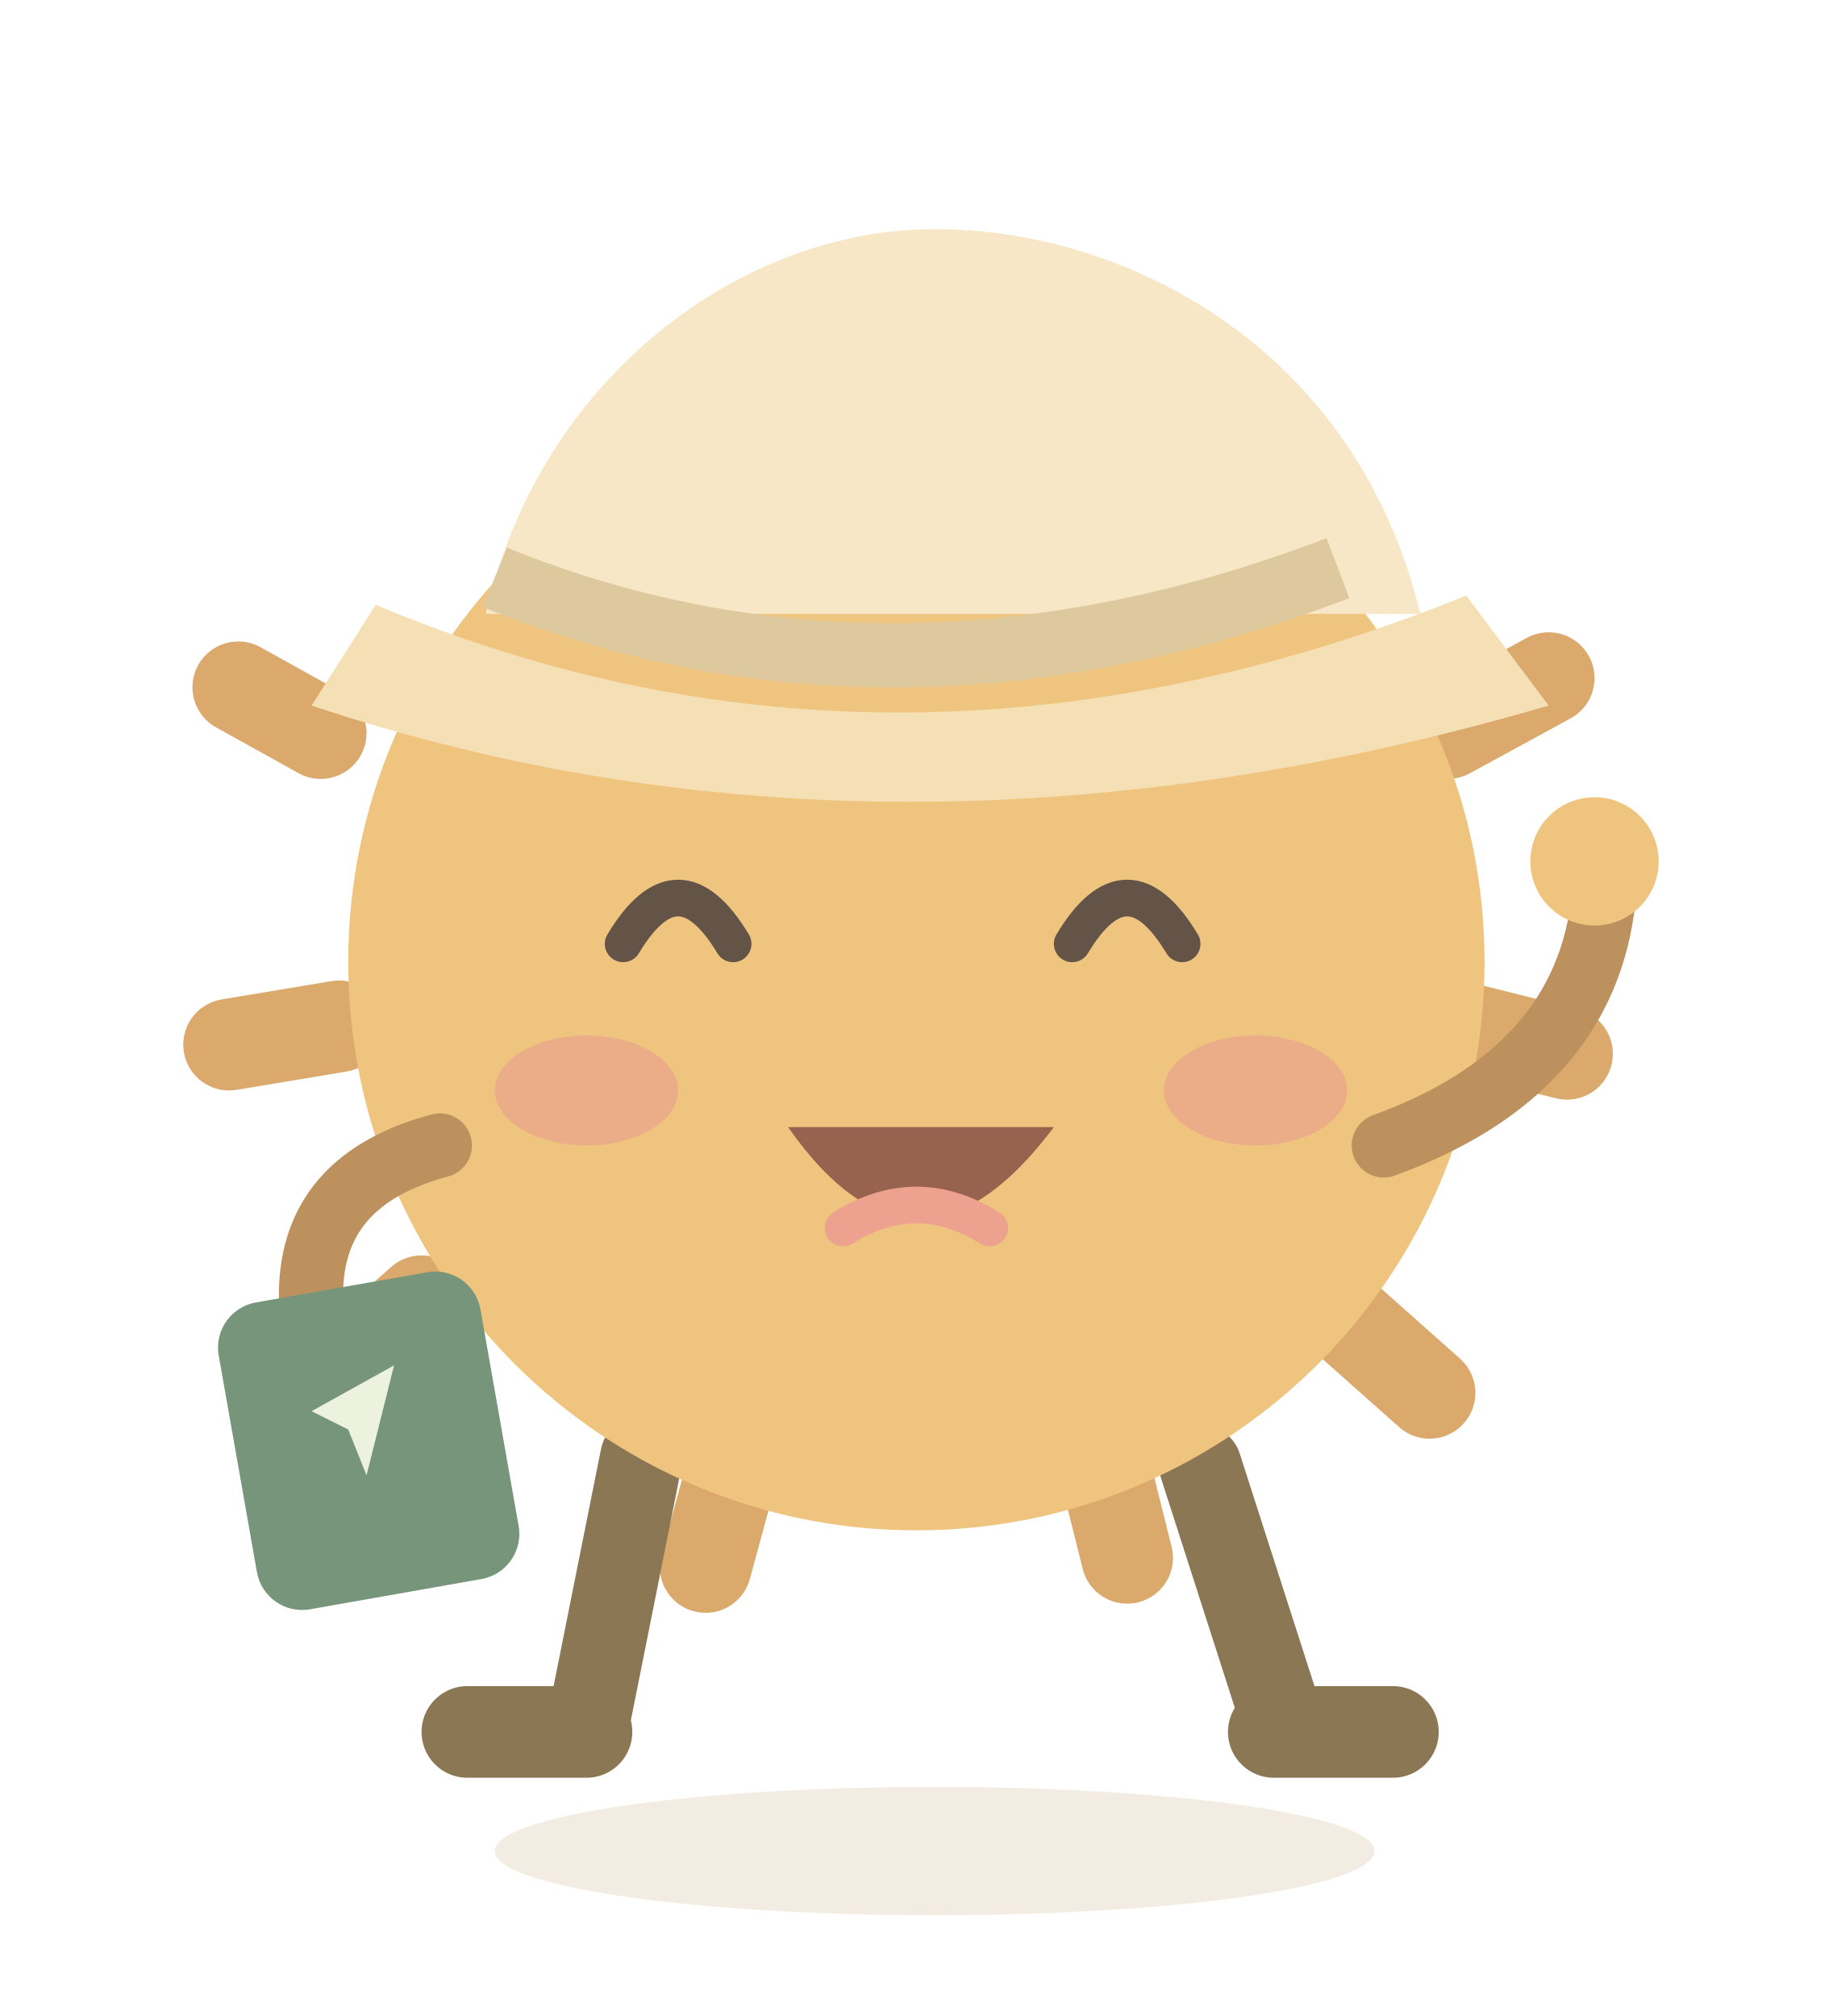
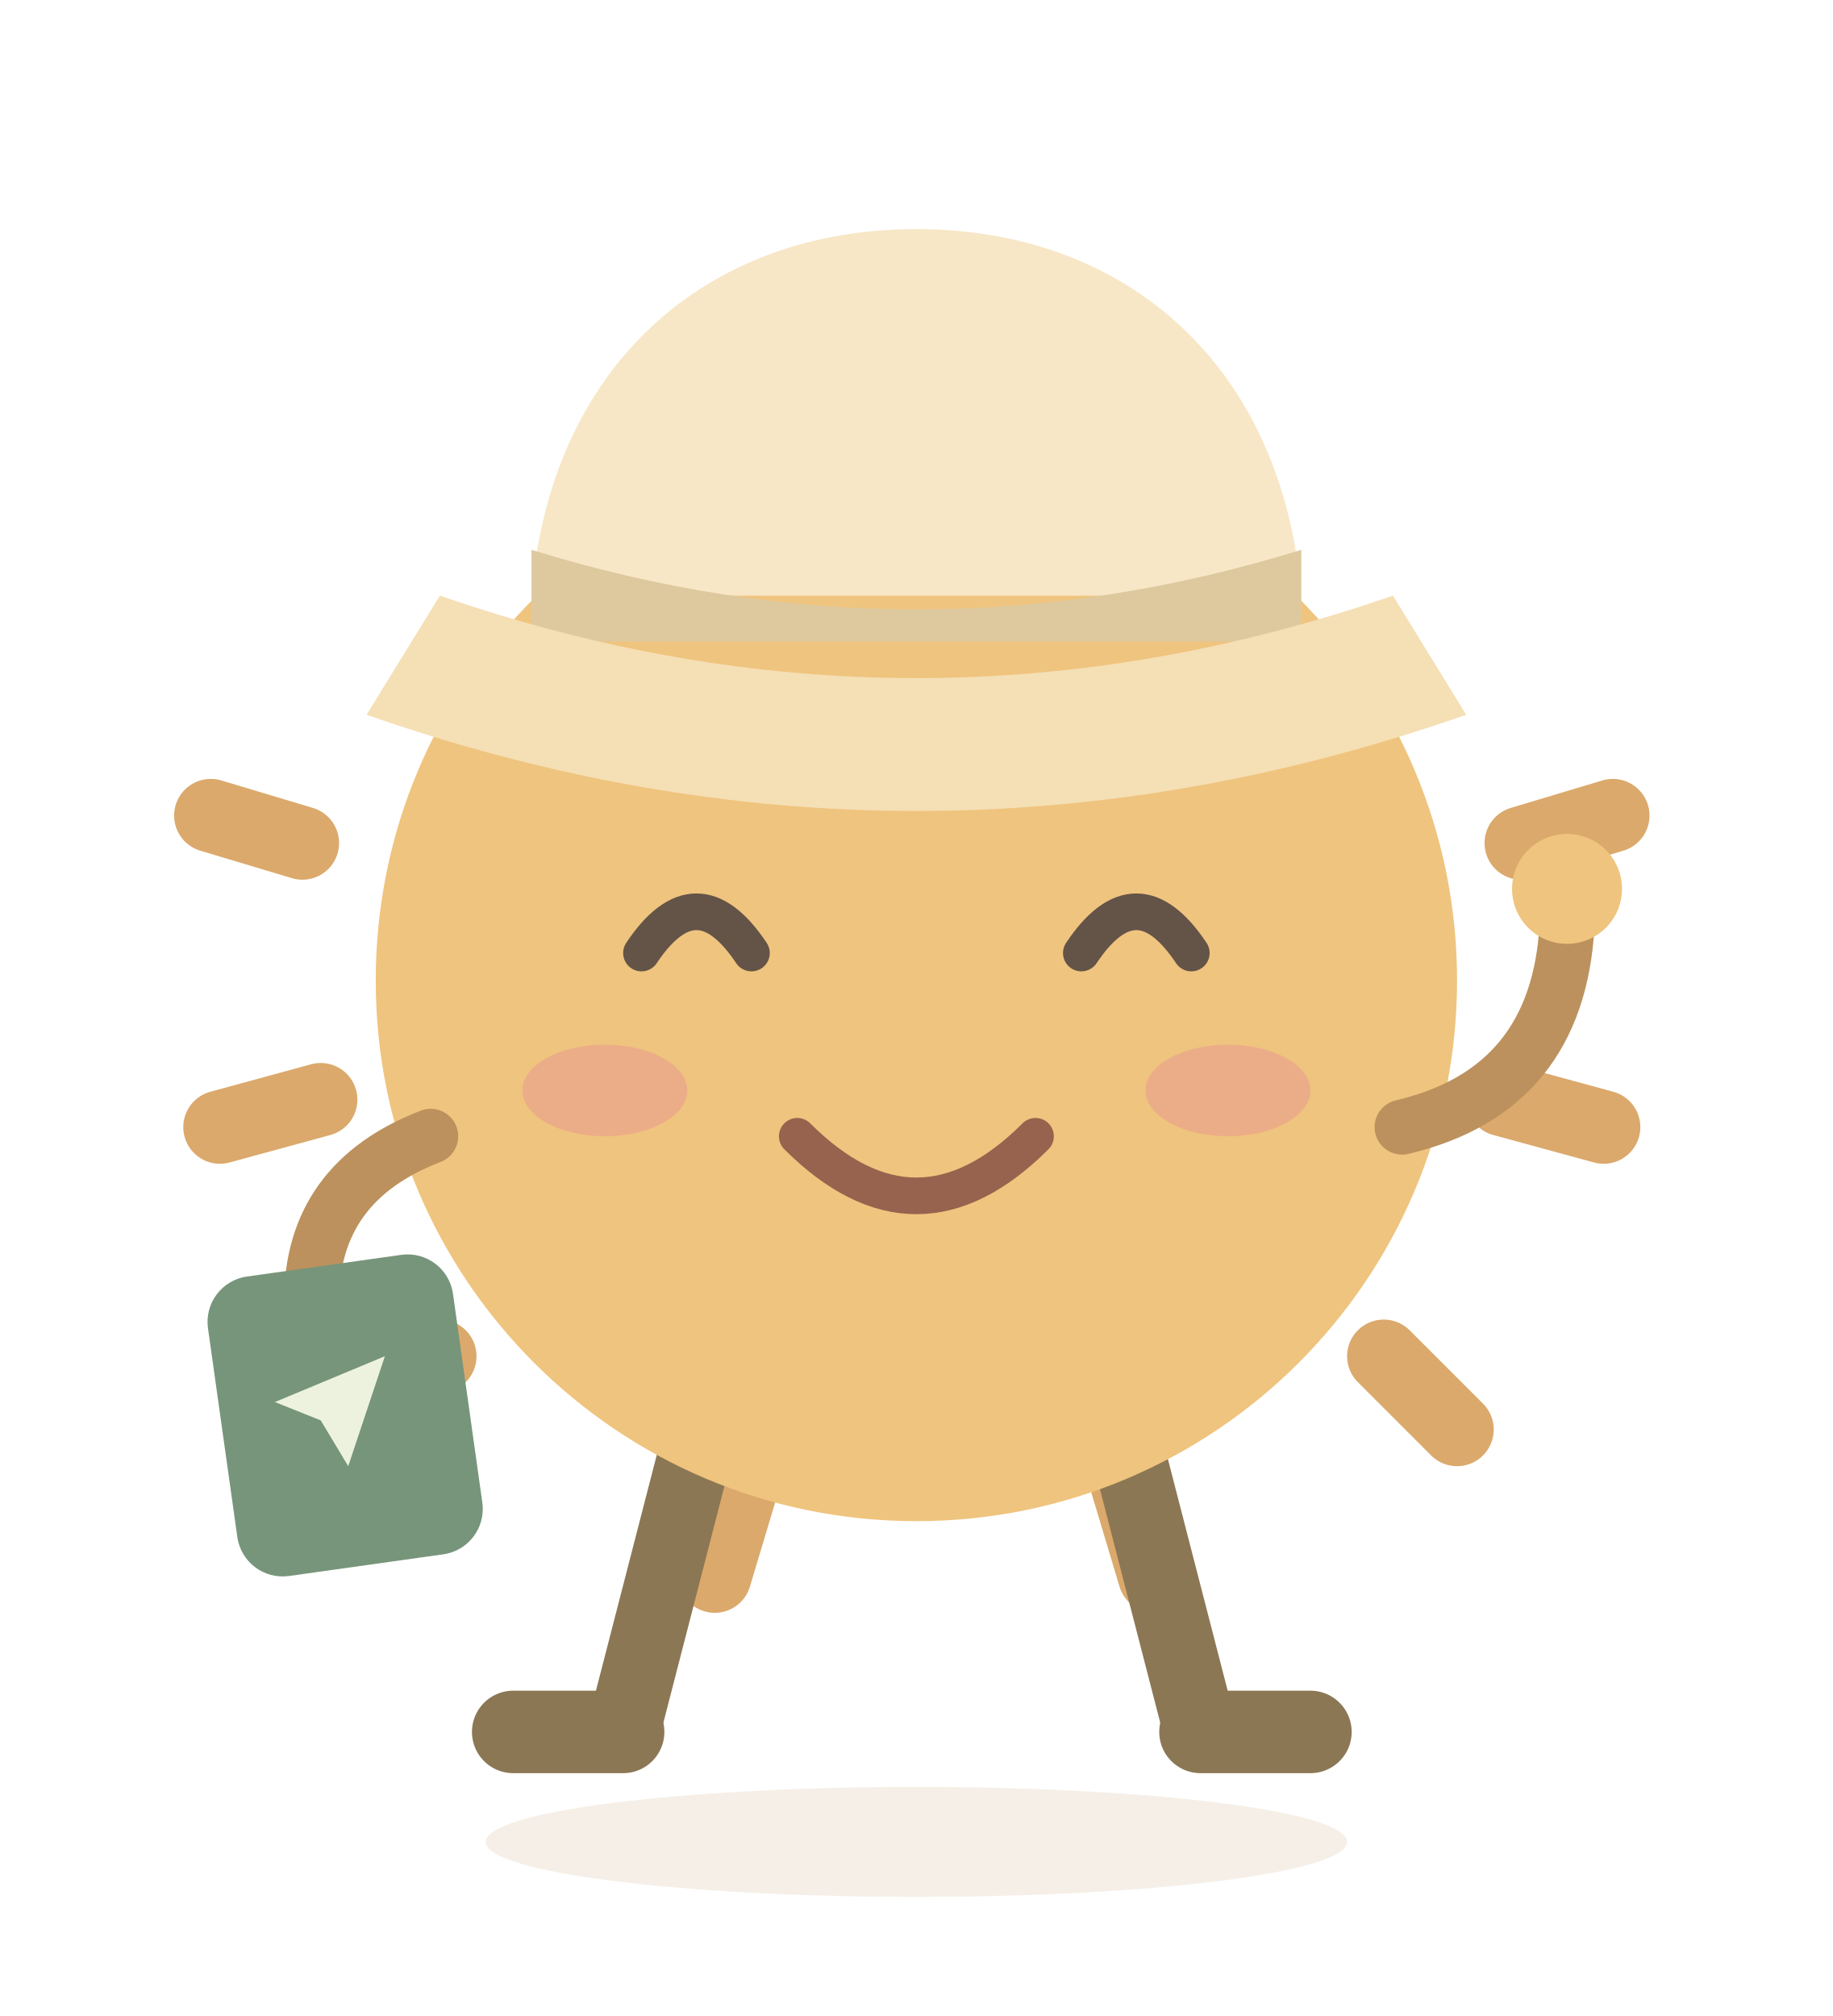
<svg xmlns="http://www.w3.org/2000/svg" viewBox="0 0 200 220" fill="none">
-   <ellipse cx="102" cy="202" rx="48" ry="7" fill="#bd9763" opacity=".18" />
-   <g stroke="#dba96c" stroke-width="10" stroke-linecap="round">
-     <path d="m35 80-9-5m11 37-12 2m21 28-9 8m121-70 11-6m-10 38 12 3m-24 29 9 8m-76 8-3 11m43-13 3 12" />
+   <ellipse cx="100" cy="201" rx="47" ry="6" fill="#bd9763" opacity=".16" />
+   <g stroke="#dba96c" stroke-width="8" stroke-linecap="round">
+     <path d="m33 92-10-3m12 31-11 3m24 25-8 8m126-64 10-3m-12 31 11 3m-24 25 8 8m-78 6-3 10m45-10 3 10" />
  </g>
-   <path d="m70 159-6 30m67-29 9 28" stroke="#8c7755" stroke-width="9" stroke-linecap="round" />
-   <path d="M64 189h-13m88 0h13" stroke="#8c7755" stroke-width="10" stroke-linecap="round" />
-   <circle cx="100" cy="105" r="62" fill="#efc47e" />
-   <path d="M53 67c6-26 28-42 49-42s46 13 53 42" fill="#f7e7c7" />
-   <path d="M54 63c27 11 58 12 92-1" stroke="#dec99f" stroke-width="7" />
-   <path d="M41 66q57 24 119-1l9 12q-72 21-135 0Z" fill="#f5dfb5" />
-   <path d="M68 103q6-10 12 0m37 0q6-10 12 0" stroke="#645347" stroke-width="4" stroke-linecap="round" />
-   <ellipse cx="64" cy="119" rx="10" ry="6" fill="#eaa18c" opacity=".65" />
-   <ellipse cx="137" cy="119" rx="10" ry="6" fill="#eaa18c" opacity=".65" />
-   <path d="M86 123q14 20 29 0Z" fill="#97634e" />
-   <path d="M92 134q8-5 16 0" stroke="#eca28e" stroke-width="4" stroke-linecap="round" />
-   <path d="M151 125q22-8 24-27" stroke="#bc915d" stroke-width="7" stroke-linecap="round" />
-   <circle cx="174" cy="94" r="7" fill="#efc47e" />
-   <path d="M48 125q-15 4-14 18" stroke="#bc915d" stroke-width="7" stroke-linecap="round" />
-   <rect x="23" y="143" width="29" height="34" rx="5" transform="rotate(-10 23 143)" fill="#77957a" />
-   <path d="m34 154 9-5-3 12-2-5-4-2Z" fill="#edf2df" />
+   <path d="m76 158-8 31m55-31 8 31" stroke="#8c7755" stroke-width="8" stroke-linecap="round" />
+   <path d="M68 189H56m75 0h12" stroke="#8c7755" stroke-width="9" stroke-linecap="round" />
+   <circle cx="100" cy="107" r="59" fill="#efc47e" />
+   <path d="M58 65c2-25 19-40 42-40s40 15 42 40Z" fill="#f7e7c7" />
+   <path d="M58 60q42 13 84 0v10H58Z" fill="#dec99f" />
+   <path d="M48 65q52 18 104 0l8 13q-60 21-120 0Z" fill="#f5dfb5" />
+   <path d="M70 104q6-9 12 0m36 0q6-9 12 0" stroke="#645347" stroke-width="4" stroke-linecap="round" />
+   <ellipse cx="66" cy="119" rx="9" ry="5" fill="#eaa18c" opacity=".65" />
+   <ellipse cx="134" cy="119" rx="9" ry="5" fill="#eaa18c" opacity=".65" />
+   <path d="M87 124q13 13 26 0" stroke="#97634e" stroke-width="4" stroke-linecap="round" />
+   <path d="M153 123q17-4 18-22" stroke="#bc915d" stroke-width="6" stroke-linecap="round" />
+   <circle cx="171" cy="97" r="6" fill="#efc47e" />
+   <path d="M47 124q-13 5-13 18" stroke="#bc915d" stroke-width="6" stroke-linecap="round" />
+   <rect x="22" y="140" width="27" height="33" rx="5" transform="rotate(-8 22 140)" fill="#77957a" />
+   <path d="m30 153 12-5-4 12-3-5-5-2Z" fill="#edf2df" />
</svg>
